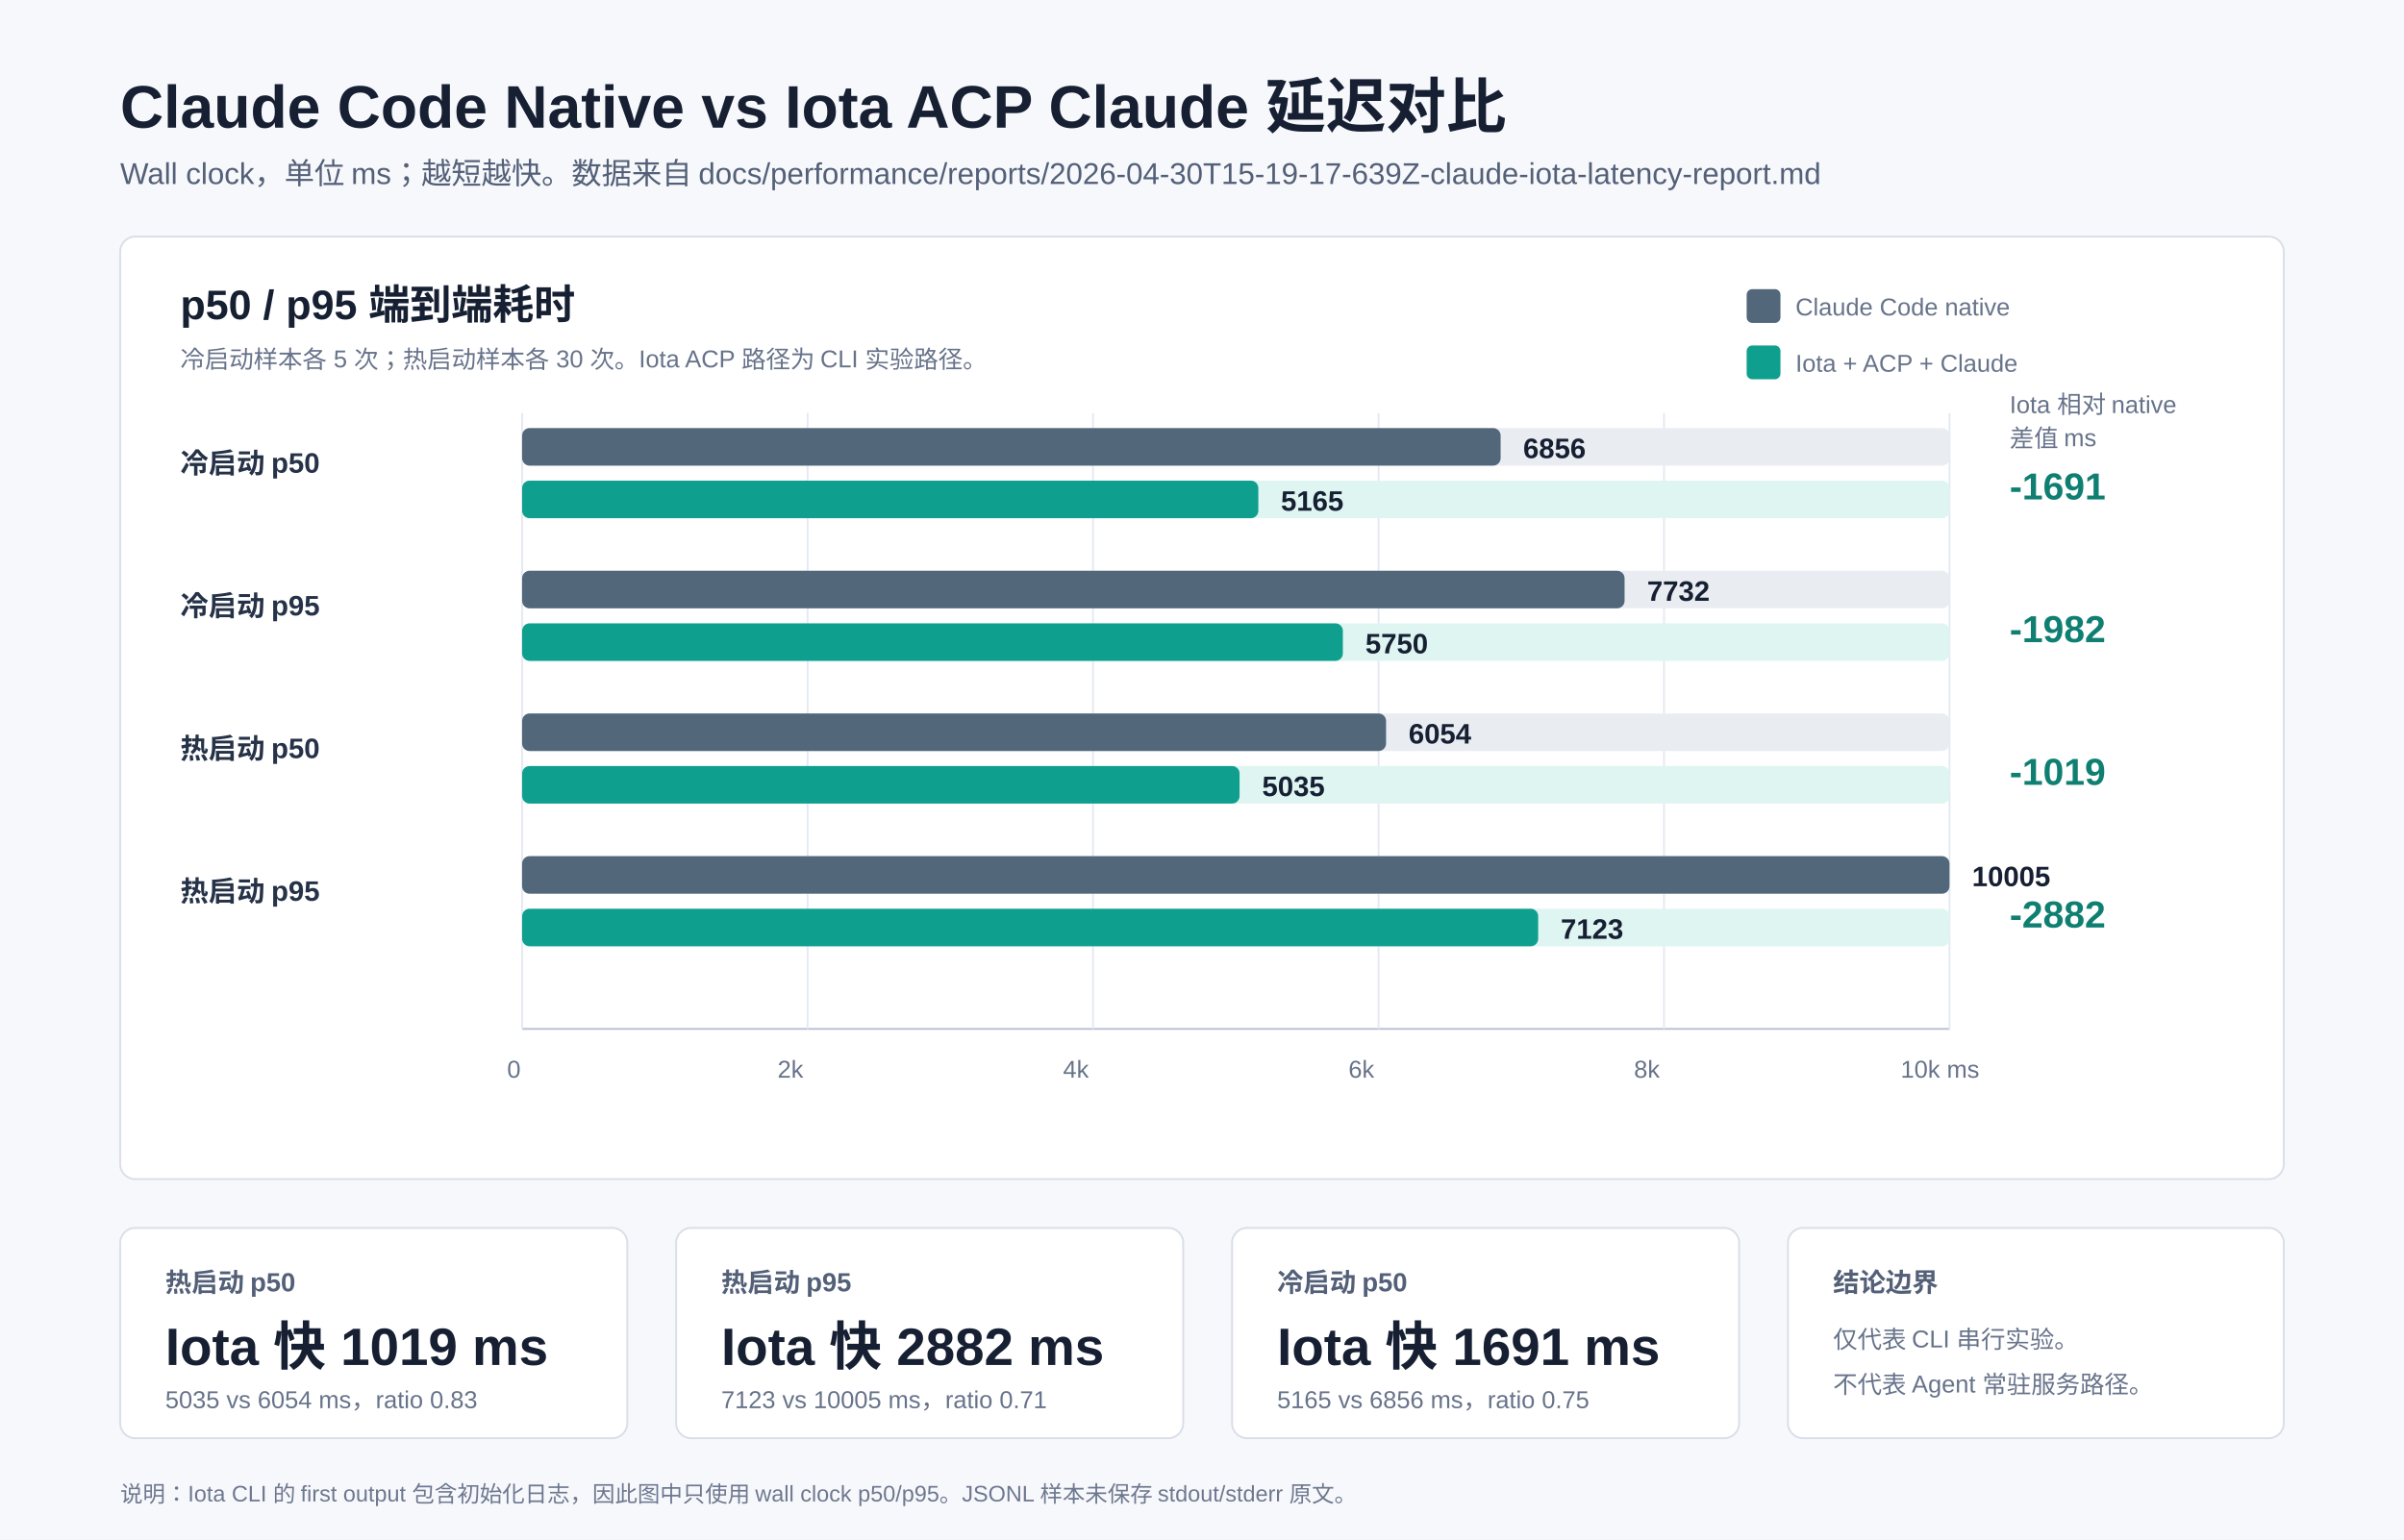
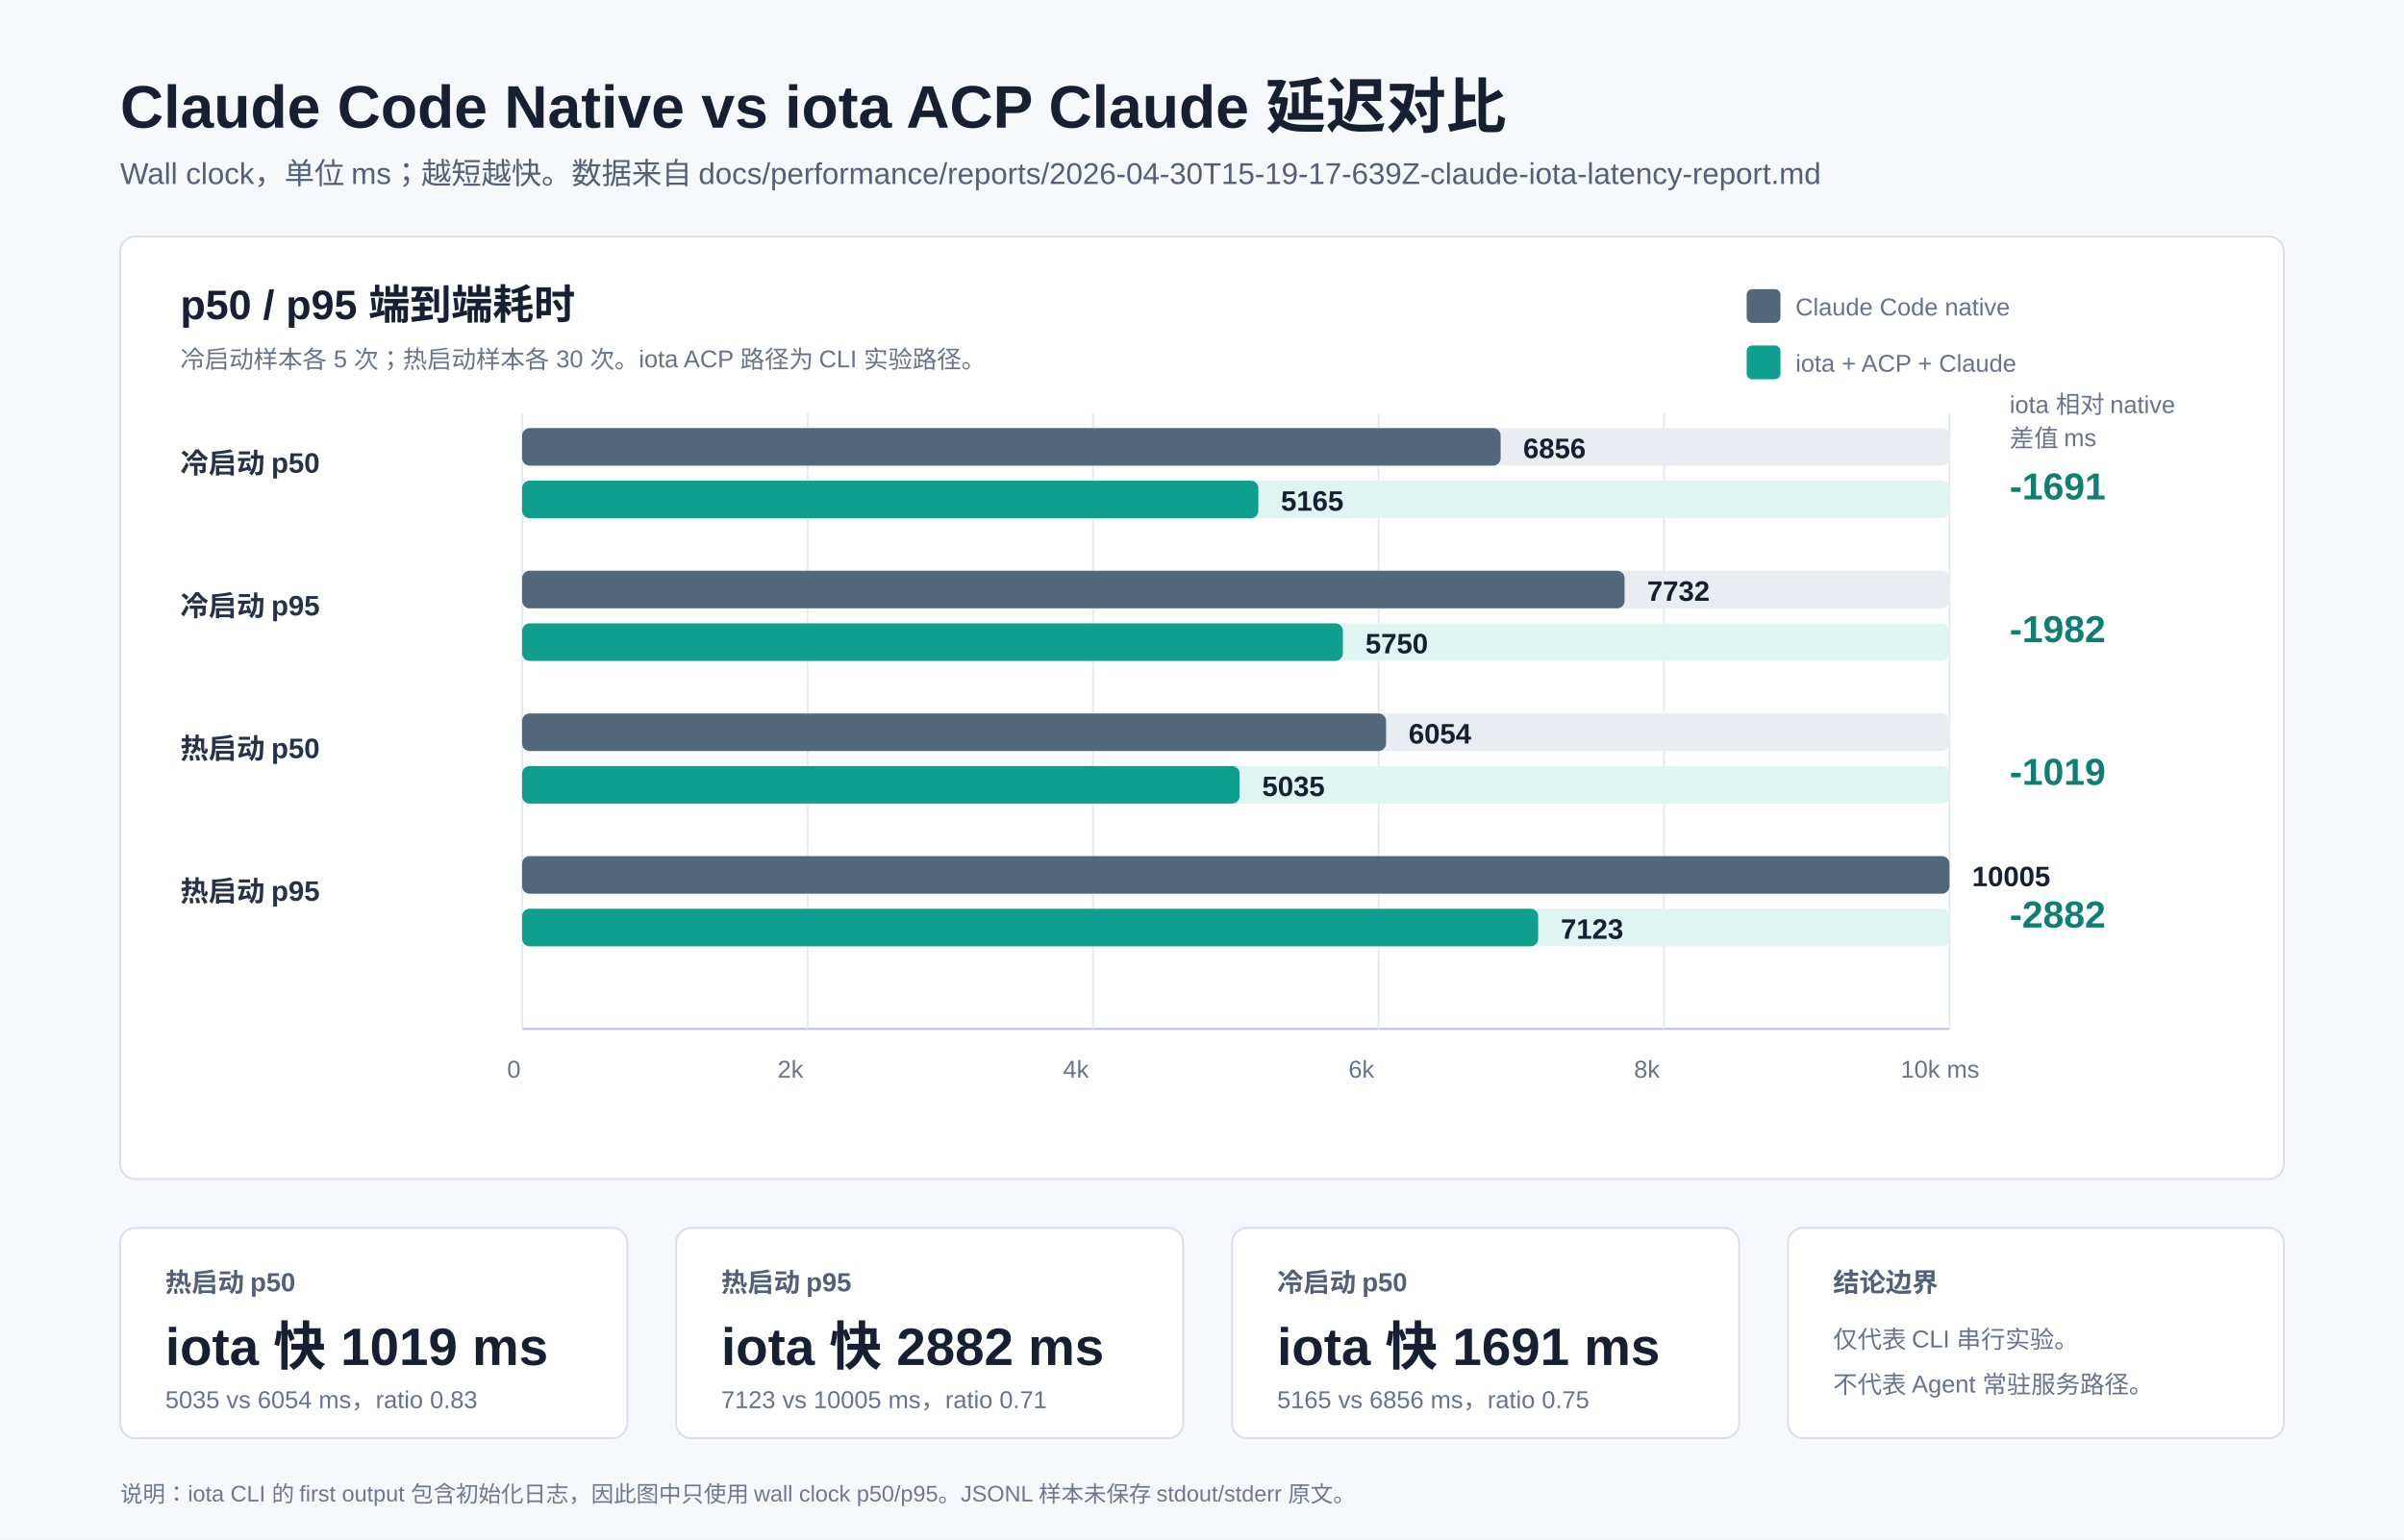
<svg xmlns="http://www.w3.org/2000/svg" width="1280" height="820" viewBox="0 0 1280 820" role="img" aria-labelledby="title desc">
  <defs>
    <style>
      .bg { fill: #f7f8fb; }
      .panel { fill: #ffffff; stroke: #d9dee8; stroke-width: 1; }
      .title { font: 700 32px "Segoe UI", "Microsoft YaHei", Arial, sans-serif; fill: #172033; }
      .subtitle { font: 400 16px "Segoe UI", "Microsoft YaHei", Arial, sans-serif; fill: #536078; }
      .section { font: 700 22px "Segoe UI", "Microsoft YaHei", Arial, sans-serif; fill: #172033; }
      .axis { stroke: #b7c0d2; stroke-width: 1; }
      .grid { stroke: #e5e9f2; stroke-width: 1; }
      .label { font: 600 15px "Segoe UI", "Microsoft YaHei", Arial, sans-serif; fill: #263248; }
      .small { font: 400 13px "Segoe UI", "Microsoft YaHei", Arial, sans-serif; fill: #67738a; }
      .value { font: 700 15px "Segoe UI", "Microsoft YaHei", Arial, sans-serif; fill: #172033; }
      .native { fill: #52677a; }
      .iota { fill: #0f9f8f; }
      .native-soft { fill: #e9edf2; }
      .iota-soft { fill: #def5f1; }
      .delta-good { fill: #0f7f72; font: 700 20px "Segoe UI", "Microsoft YaHei", Arial, sans-serif; }
      .card-title { font: 600 14px "Segoe UI", "Microsoft YaHei", Arial, sans-serif; fill: #536078; }
      .card-value { font: 700 28px "Segoe UI", "Microsoft YaHei", Arial, sans-serif; fill: #172033; }
      .footnote { font: 400 12px "Segoe UI", "Microsoft YaHei", Arial, sans-serif; fill: #6d7890; }
    </style>
  </defs>
  <rect class="bg" x="0" y="0" width="1280" height="820" />
-   <text class="title" x="64" y="68">Claude Code Native vs Iota ACP Claude 延迟对比</text>
+   <text class="title" x="64" y="68">Claude Code Native vs iota ACP Claude 延迟对比</text>
  <text class="subtitle" x="64" y="98">Wall clock，单位 ms；越短越快。数据来自 docs/performance/reports/2026-04-30T15-19-17-639Z-claude-iota-latency-report.md</text>
  <rect class="panel" x="64" y="126" width="1152" height="502" rx="8" />
  <text class="section" x="96" y="170">p50 / p95 端到端耗时</text>
-   <text class="small" x="96" y="196">冷启动样本各 5 次；热启动样本各 30 次。Iota ACP 路径为 CLI 实验路径。</text>
+   <text class="small" x="96" y="196">冷启动样本各 5 次；热启动样本各 30 次。iota ACP 路径为 CLI 实验路径。</text>
  <rect class="native" x="930" y="154" width="18" height="18" rx="3" />
  <text class="small" x="956" y="168">Claude Code native</text>
  <rect class="iota" x="930" y="184" width="18" height="18" rx="3" />
-   <text class="small" x="956" y="198">Iota + ACP + Claude</text>
+   <text class="small" x="956" y="198">iota + ACP + Claude</text>
  <line class="axis" x1="278" y1="548" x2="1038" y2="548" />
  <line class="grid" x1="278" y1="220" x2="278" y2="548" />
  <line class="grid" x1="430" y1="220" x2="430" y2="548" />
  <line class="grid" x1="582" y1="220" x2="582" y2="548" />
  <line class="grid" x1="734" y1="220" x2="734" y2="548" />
  <line class="grid" x1="886" y1="220" x2="886" y2="548" />
  <line class="grid" x1="1038" y1="220" x2="1038" y2="548" />
  <text class="small" x="270" y="574">0</text>
  <text class="small" x="414" y="574">2k</text>
  <text class="small" x="566" y="574">4k</text>
  <text class="small" x="718" y="574">6k</text>
  <text class="small" x="870" y="574">8k</text>
  <text class="small" x="1012" y="574">10k ms</text>
  <text class="label" x="96" y="252">冷启动 p50</text>
  <rect class="native-soft" x="278" y="228" width="760" height="20" rx="4" />
  <rect class="native" x="278" y="228" width="521" height="20" rx="4" />
  <text class="value" x="811" y="244">6856</text>
  <rect class="iota-soft" x="278" y="256" width="760" height="20" rx="4" />
  <rect class="iota" x="278" y="256" width="392" height="20" rx="4" />
  <text class="value" x="682" y="272">5165</text>
  <text class="delta-good" x="1070" y="266">-1691</text>
  <text class="label" x="96" y="328">冷启动 p95</text>
  <rect class="native-soft" x="278" y="304" width="760" height="20" rx="4" />
  <rect class="native" x="278" y="304" width="587" height="20" rx="4" />
  <text class="value" x="877" y="320">7732</text>
  <rect class="iota-soft" x="278" y="332" width="760" height="20" rx="4" />
  <rect class="iota" x="278" y="332" width="437" height="20" rx="4" />
  <text class="value" x="727" y="348">5750</text>
  <text class="delta-good" x="1070" y="342">-1982</text>
  <text class="label" x="96" y="404">热启动 p50</text>
  <rect class="native-soft" x="278" y="380" width="760" height="20" rx="4" />
  <rect class="native" x="278" y="380" width="460" height="20" rx="4" />
  <text class="value" x="750" y="396">6054</text>
  <rect class="iota-soft" x="278" y="408" width="760" height="20" rx="4" />
  <rect class="iota" x="278" y="408" width="382" height="20" rx="4" />
  <text class="value" x="672" y="424">5035</text>
  <text class="delta-good" x="1070" y="418">-1019</text>
  <text class="label" x="96" y="480">热启动 p95</text>
  <rect class="native-soft" x="278" y="456" width="760" height="20" rx="4" />
  <rect class="native" x="278" y="456" width="760" height="20" rx="4" />
  <text class="value" x="1050" y="472">10005</text>
  <rect class="iota-soft" x="278" y="484" width="760" height="20" rx="4" />
  <rect class="iota" x="278" y="484" width="541" height="20" rx="4" />
  <text class="value" x="831" y="500">7123</text>
  <text class="delta-good" x="1070" y="494">-2882</text>
-   <text class="small" x="1070" y="220">Iota 相对 native</text>
+   <text class="small" x="1070" y="220">iota 相对 native</text>
  <text class="small" x="1070" y="238">差值 ms</text>
  <rect class="panel" x="64" y="654" width="270" height="112" rx="8" />
  <text class="card-title" x="88" y="688">热启动 p50</text>
-   <text class="card-value" x="88" y="727">Iota 快 1019 ms</text>
+   <text class="card-value" x="88" y="727">iota 快 1019 ms</text>
  <text class="small" x="88" y="750">5035 vs 6054 ms，ratio 0.83</text>
  <rect class="panel" x="360" y="654" width="270" height="112" rx="8" />
  <text class="card-title" x="384" y="688">热启动 p95</text>
-   <text class="card-value" x="384" y="727">Iota 快 2882 ms</text>
+   <text class="card-value" x="384" y="727">iota 快 2882 ms</text>
  <text class="small" x="384" y="750">7123 vs 10005 ms，ratio 0.71</text>
  <rect class="panel" x="656" y="654" width="270" height="112" rx="8" />
  <text class="card-title" x="680" y="688">冷启动 p50</text>
-   <text class="card-value" x="680" y="727">Iota 快 1691 ms</text>
+   <text class="card-value" x="680" y="727">iota 快 1691 ms</text>
  <text class="small" x="680" y="750">5165 vs 6856 ms，ratio 0.75</text>
  <rect class="panel" x="952" y="654" width="264" height="112" rx="8" />
  <text class="card-title" x="976" y="688">结论边界</text>
  <text class="small" x="976" y="718">仅代表 CLI 串行实验。</text>
  <text class="small" x="976" y="742">不代表 Agent 常驻服务路径。</text>
-   <text class="footnote" x="64" y="800">说明：Iota CLI 的 first output 包含初始化日志，因此图中只使用 wall clock p50/p95。JSONL 样本未保存 stdout/stderr 原文。</text>
+   <text class="footnote" x="64" y="800">说明：iota CLI 的 first output 包含初始化日志，因此图中只使用 wall clock p50/p95。JSONL 样本未保存 stdout/stderr 原文。</text>
</svg>
